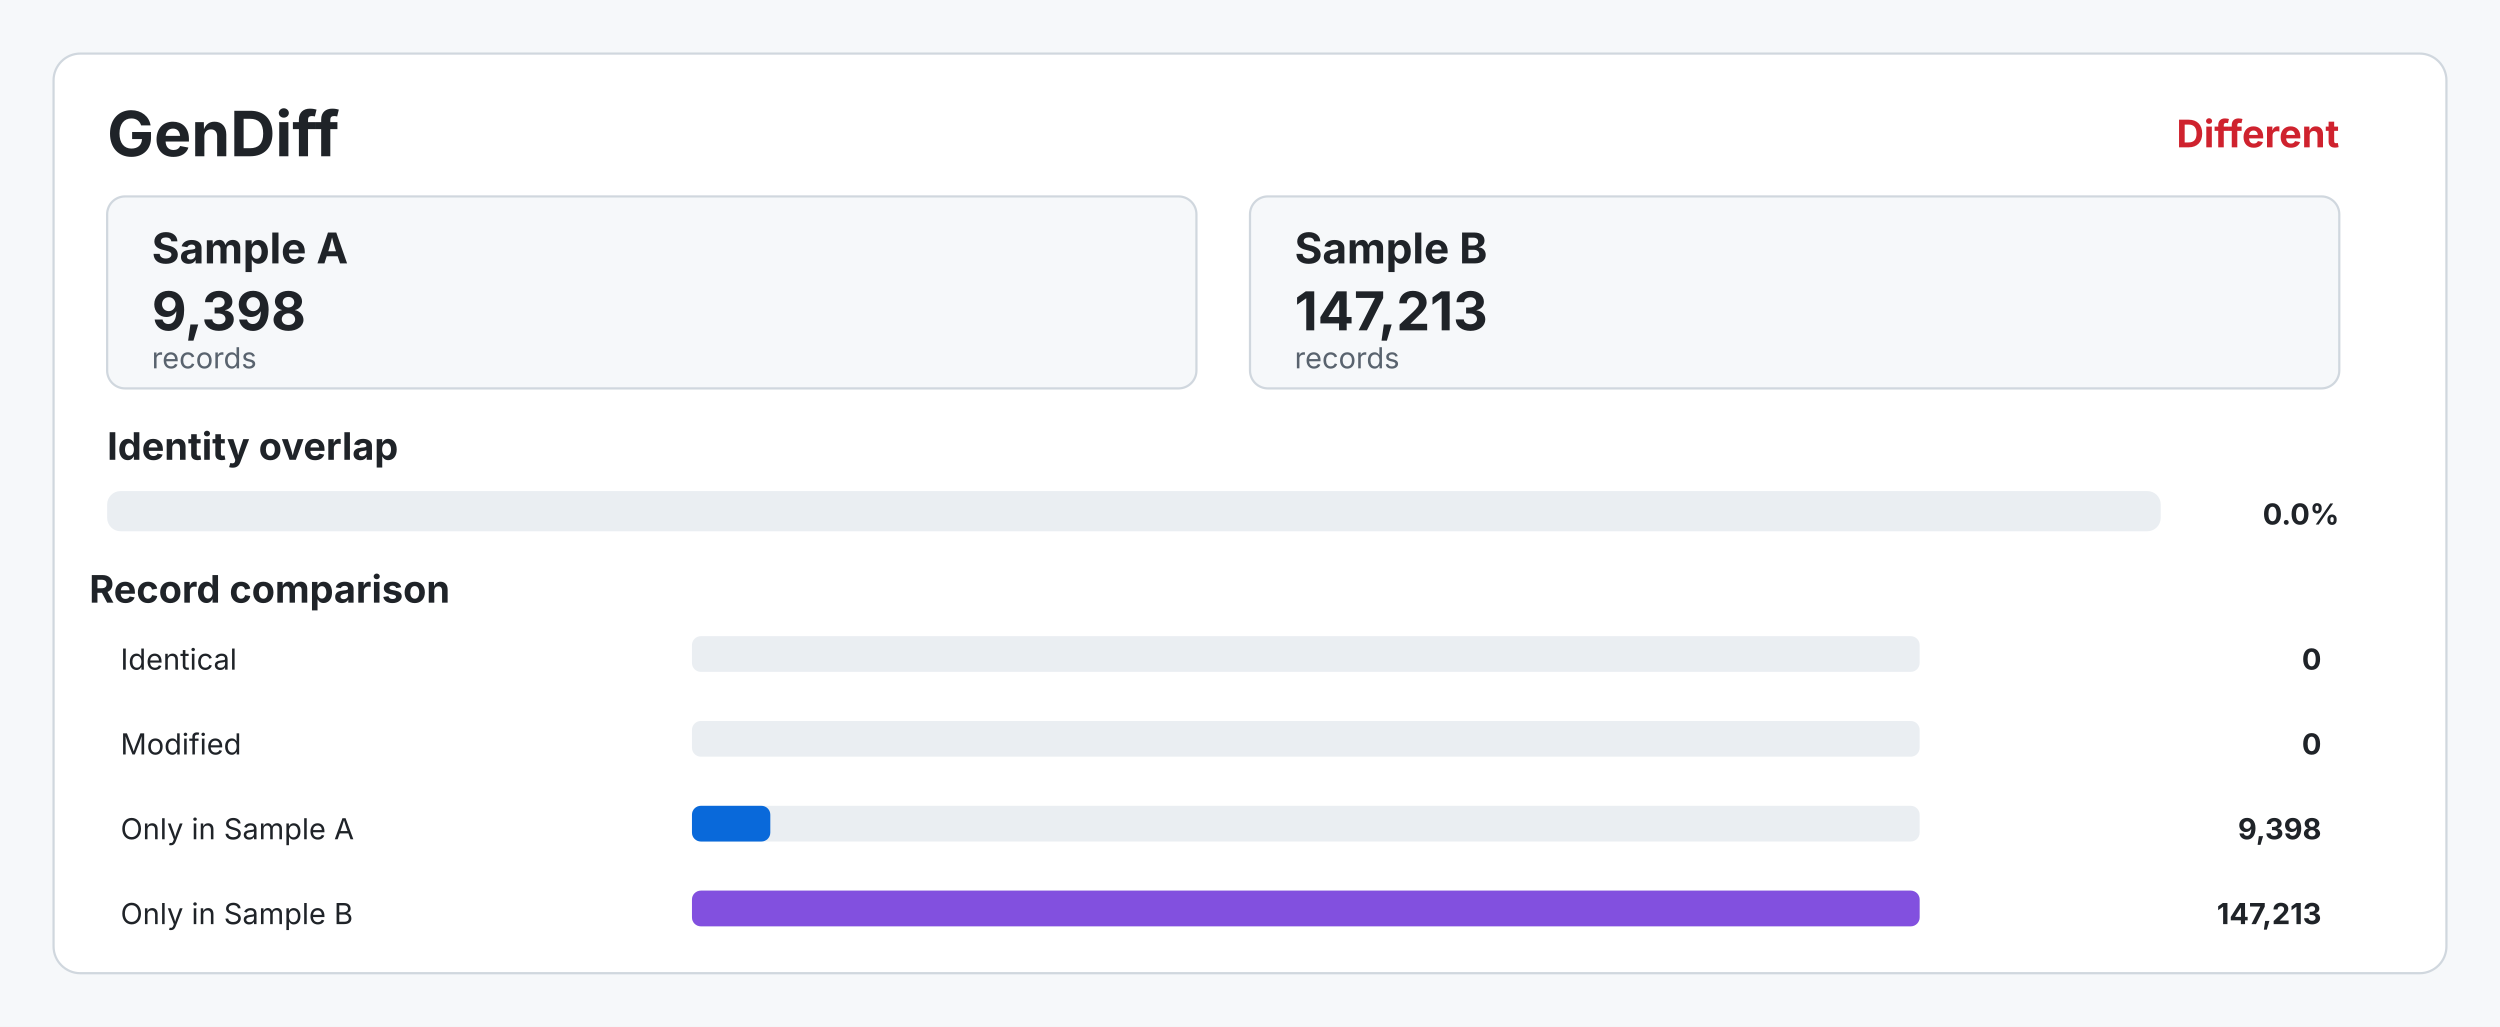
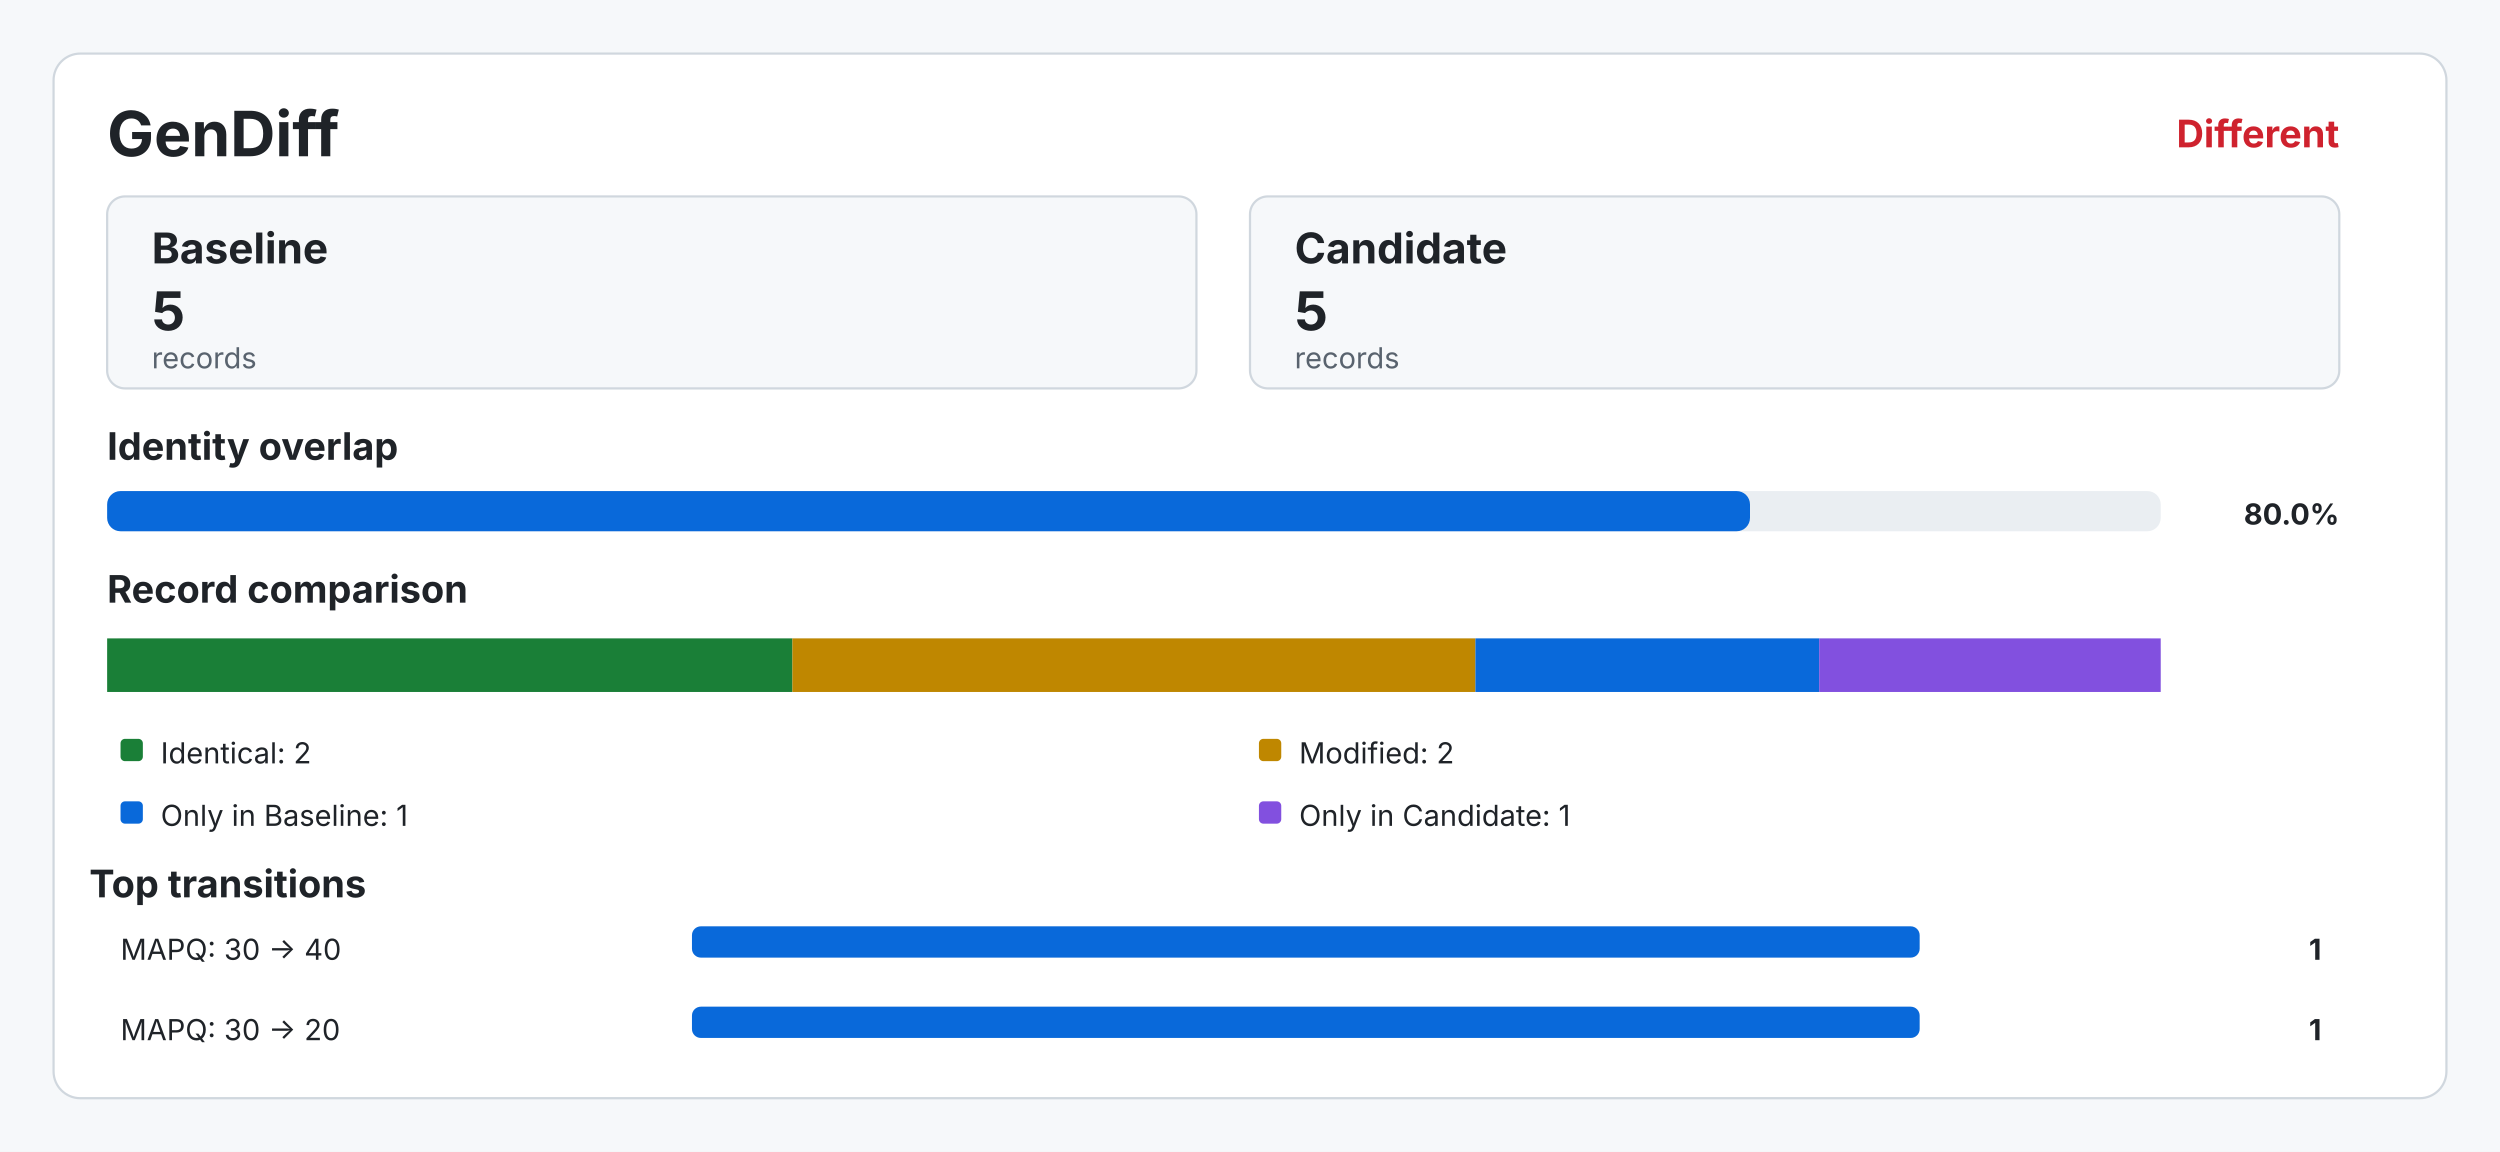
- <svg xmlns="http://www.w3.org/2000/svg" width="1120" height="460" viewBox="0 0 1120 460" role="img" aria-labelledby="title description">
-   <style>
-     text { font-family: -apple-system, BlinkMacSystemFont, "Segoe UI", sans-serif; fill: #1f2328 }
-     .title { font-size: 28px; font-weight: 700 }
-     .status { font-size: 17px; font-weight: 700; fill: #cf222e }
-     .sample { font-size: 19px; font-weight: 700 }
-     .count { font-size: 24px; font-weight: 700 }
-     .muted { font-size: 13px; fill: #59636e }
-     .section { font-size: 17px; font-weight: 700 }
-     .label { font-size: 13px }
-     .value { font-size: 13px; font-weight: 700; text-anchor: end }
-   </style>
-   <rect width="1120" height="460" fill="#f6f8fa" />
-   <rect x="24" y="24" width="1072" height="412" rx="12" fill="#fff" stroke="#d0d7de" />
+ <svg xmlns="http://www.w3.org/2000/svg" width="1120" height="516" viewBox="0 0 1120 516" role="img" aria-labelledby="title description">
+   <style>text{font-family:-apple-system,BlinkMacSystemFont,"Segoe UI",sans-serif;fill:#1f2328}.title{font-size:28px;font-weight:700}.status{font-size:17px;font-weight:700}.sample{font-size:19px;font-weight:700}.count{font-size:24px;font-weight:700}.muted{font-size:13px;fill:#59636e}.section{font-size:17px;font-weight:700}.label{font-size:13px}.value{font-size:13px;font-weight:700;text-anchor:end}</style>
+   <rect width="1120" height="516" fill="#f6f8fa" />
+   <rect x="24" y="24" width="1072" height="468" rx="12" fill="#fff" stroke="#d0d7de" />
  <text x="48" y="70" class="title">GenDiff</text>
-   <text x="1048" y="66" class="status" text-anchor="end">Different</text>
+   <text x="1048" y="66" class="status" text-anchor="end" style="fill:#cf222e">Different</text>
  <rect x="48" y="88" width="488" height="86" rx="8" fill="#f6f8fa" stroke="#d0d7de" />
-   <text x="68" y="118" class="sample">Sample A</text>
-   <text x="68" y="148" class="count">9,398</text>
+   <text x="68" y="118" class="sample">Baseline</text>
+   <text x="68" y="148" class="count">5</text>
  <text x="68" y="165" class="muted">records</text>
  <rect x="560" y="88" width="488" height="86" rx="8" fill="#f6f8fa" stroke="#d0d7de" />
-   <text x="580" y="118" class="sample">Sample B</text>
-   <text x="580" y="148" class="count">147,213</text>
+   <text x="580" y="118" class="sample">Candidate</text>
+   <text x="580" y="148" class="count">5</text>
  <text x="580" y="165" class="muted">records</text>
  <text x="48" y="206" class="section">Identity overlap</text>
  <rect x="48" y="220" width="920" height="18" rx="6" fill="#eaeef2" />
-   <text x="1048" y="235" class="value">0.0%</text>
-   <text x="40" y="270" class="section">Record comparison</text>
-   <text x="54" y="300" class="label">Identical</text>
-   <rect x="310" y="285" width="550" height="16" rx="4" fill="#eaeef2" />
-   <text x="1040" y="300" class="value">0</text>
-   <text x="54" y="338" class="label">Modified</text>
-   <rect x="310" y="323" width="550" height="16" rx="4" fill="#eaeef2" />
-   <text x="1040" y="338" class="value">0</text>
-   <text x="54" y="376" class="label">Only in Sample A</text>
-   <rect x="310" y="361" width="550" height="16" rx="4" fill="#eaeef2" />
-   <rect x="310" y="361" width="35.1" height="16" rx="4" fill="#0969da" />
-   <text x="1040" y="376" class="value">9,398</text>
-   <text x="54" y="414" class="label">Only in Sample B</text>
-   <rect x="310" y="399" width="550" height="16" rx="4" fill="#eaeef2" />
-   <rect x="310" y="399" width="550" height="16" rx="4" fill="#8250df" />
-   <text x="1040" y="414" class="value">147,213</text>
+   <rect x="48" y="220" width="736" height="18" rx="6" fill="#0969da" />
+   <text x="1048" y="235" class="value">80.0%</text>
+   <text x="48" y="270" class="section">Record comparison</text>
+   <rect x="48" y="286" width="920" height="24" rx="6" fill="#eaeef2" />
+   <rect x="48" y="286" width="307" height="24" fill="#1a7f37" />
+   <rect x="355" y="286" width="306" height="24" fill="#bf8700" />
+   <rect x="661" y="286" width="154" height="24" fill="#0969da" />
+   <rect x="815" y="286" width="153" height="24" fill="#8250df" />
+   <rect x="54" y="331" width="10" height="10" rx="2" fill="#1a7f37" />
+   <text x="72" y="342" class="label">Identical: 2</text>
+   <rect x="564" y="331" width="10" height="10" rx="2" fill="#bf8700" />
+   <text x="582" y="342" class="label">Modified: 2</text>
+   <rect x="54" y="359" width="10" height="10" rx="2" fill="#0969da" />
+   <text x="72" y="370" class="label">Only in Baseline: 1</text>
+   <rect x="564" y="359" width="10" height="10" rx="2" fill="#8250df" />
+   <text x="582" y="370" class="label">Only in Candidate: 1</text>
+   <text x="40" y="402" class="section">Top transitions</text>
+   <text x="54" y="430" class="label">MAPQ: 30 → 40</text>
+   <rect x="310" y="415" width="550" height="14" rx="4" fill="#eaeef2" />
+   <rect x="310" y="415" width="550" height="14" rx="4" fill="#0969da" />
+   <text x="1040" y="430" class="value">1</text>
+   <text x="54" y="466" class="label">MAPQ: 30 → 20</text>
+   <rect x="310" y="451" width="550" height="14" rx="4" fill="#eaeef2" />
+   <rect x="310" y="451" width="550" height="14" rx="4" fill="#0969da" />
+   <text x="1040" y="466" class="value">1</text>
</svg>
